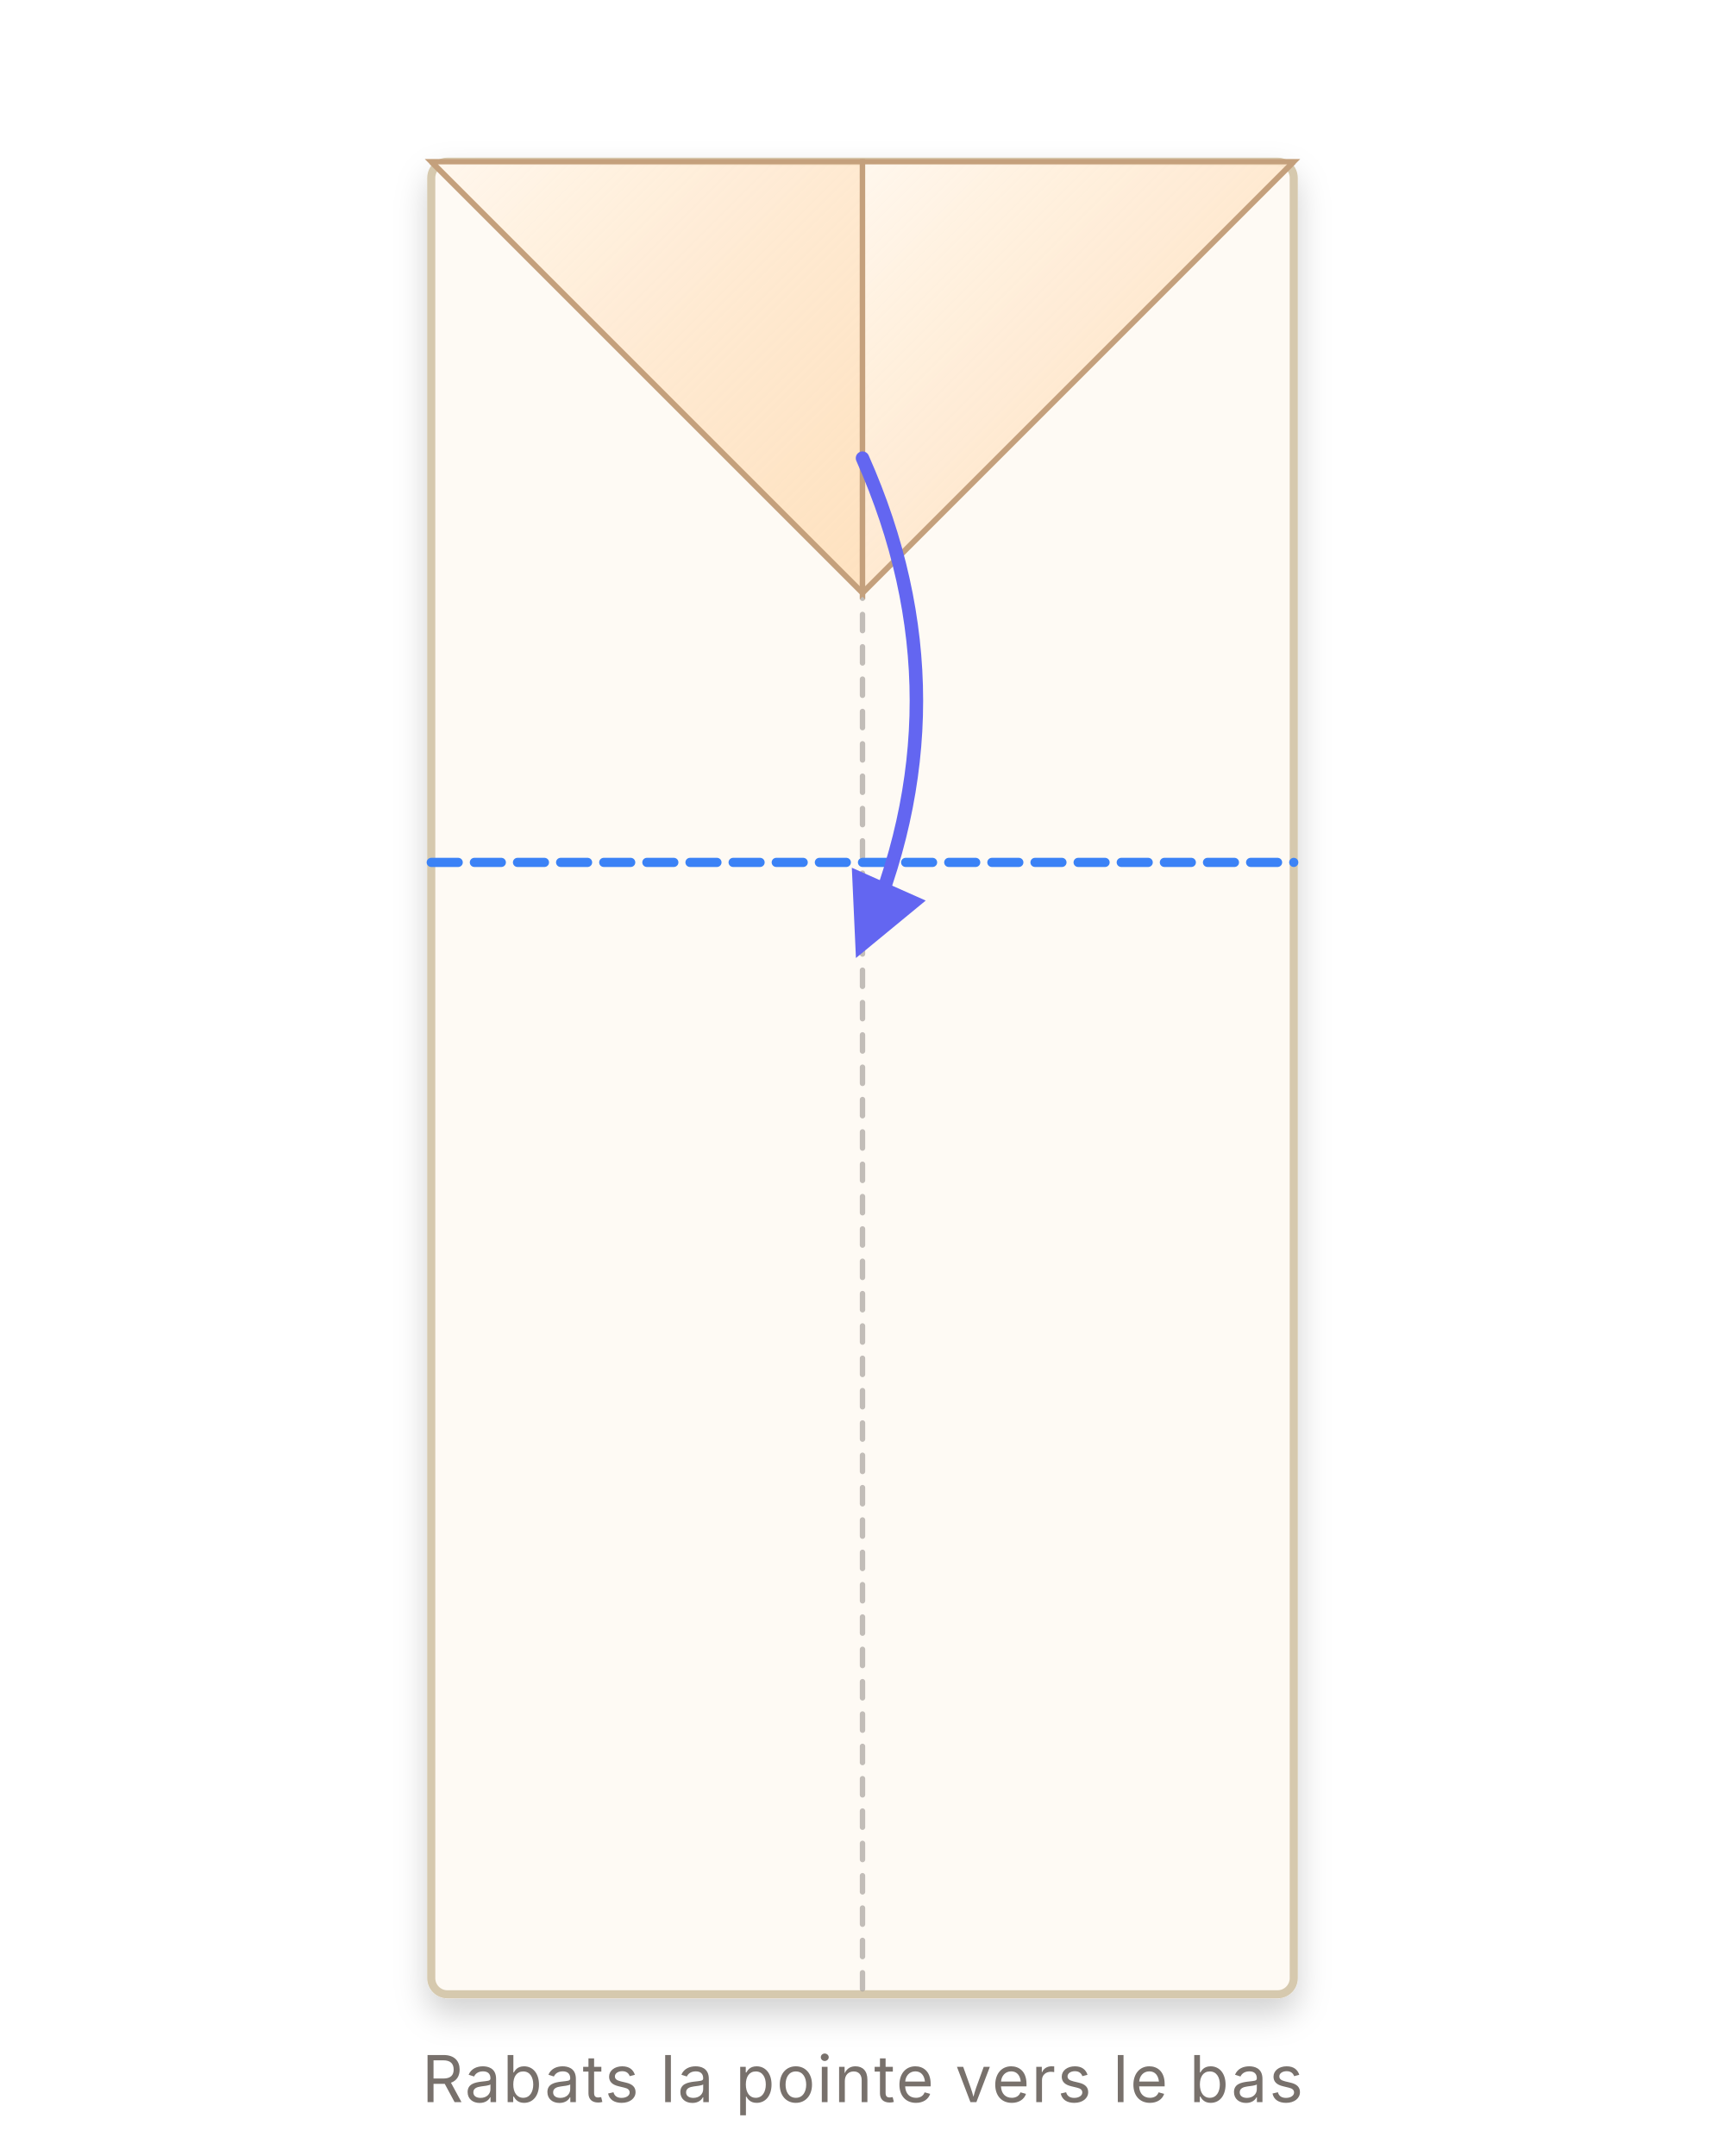
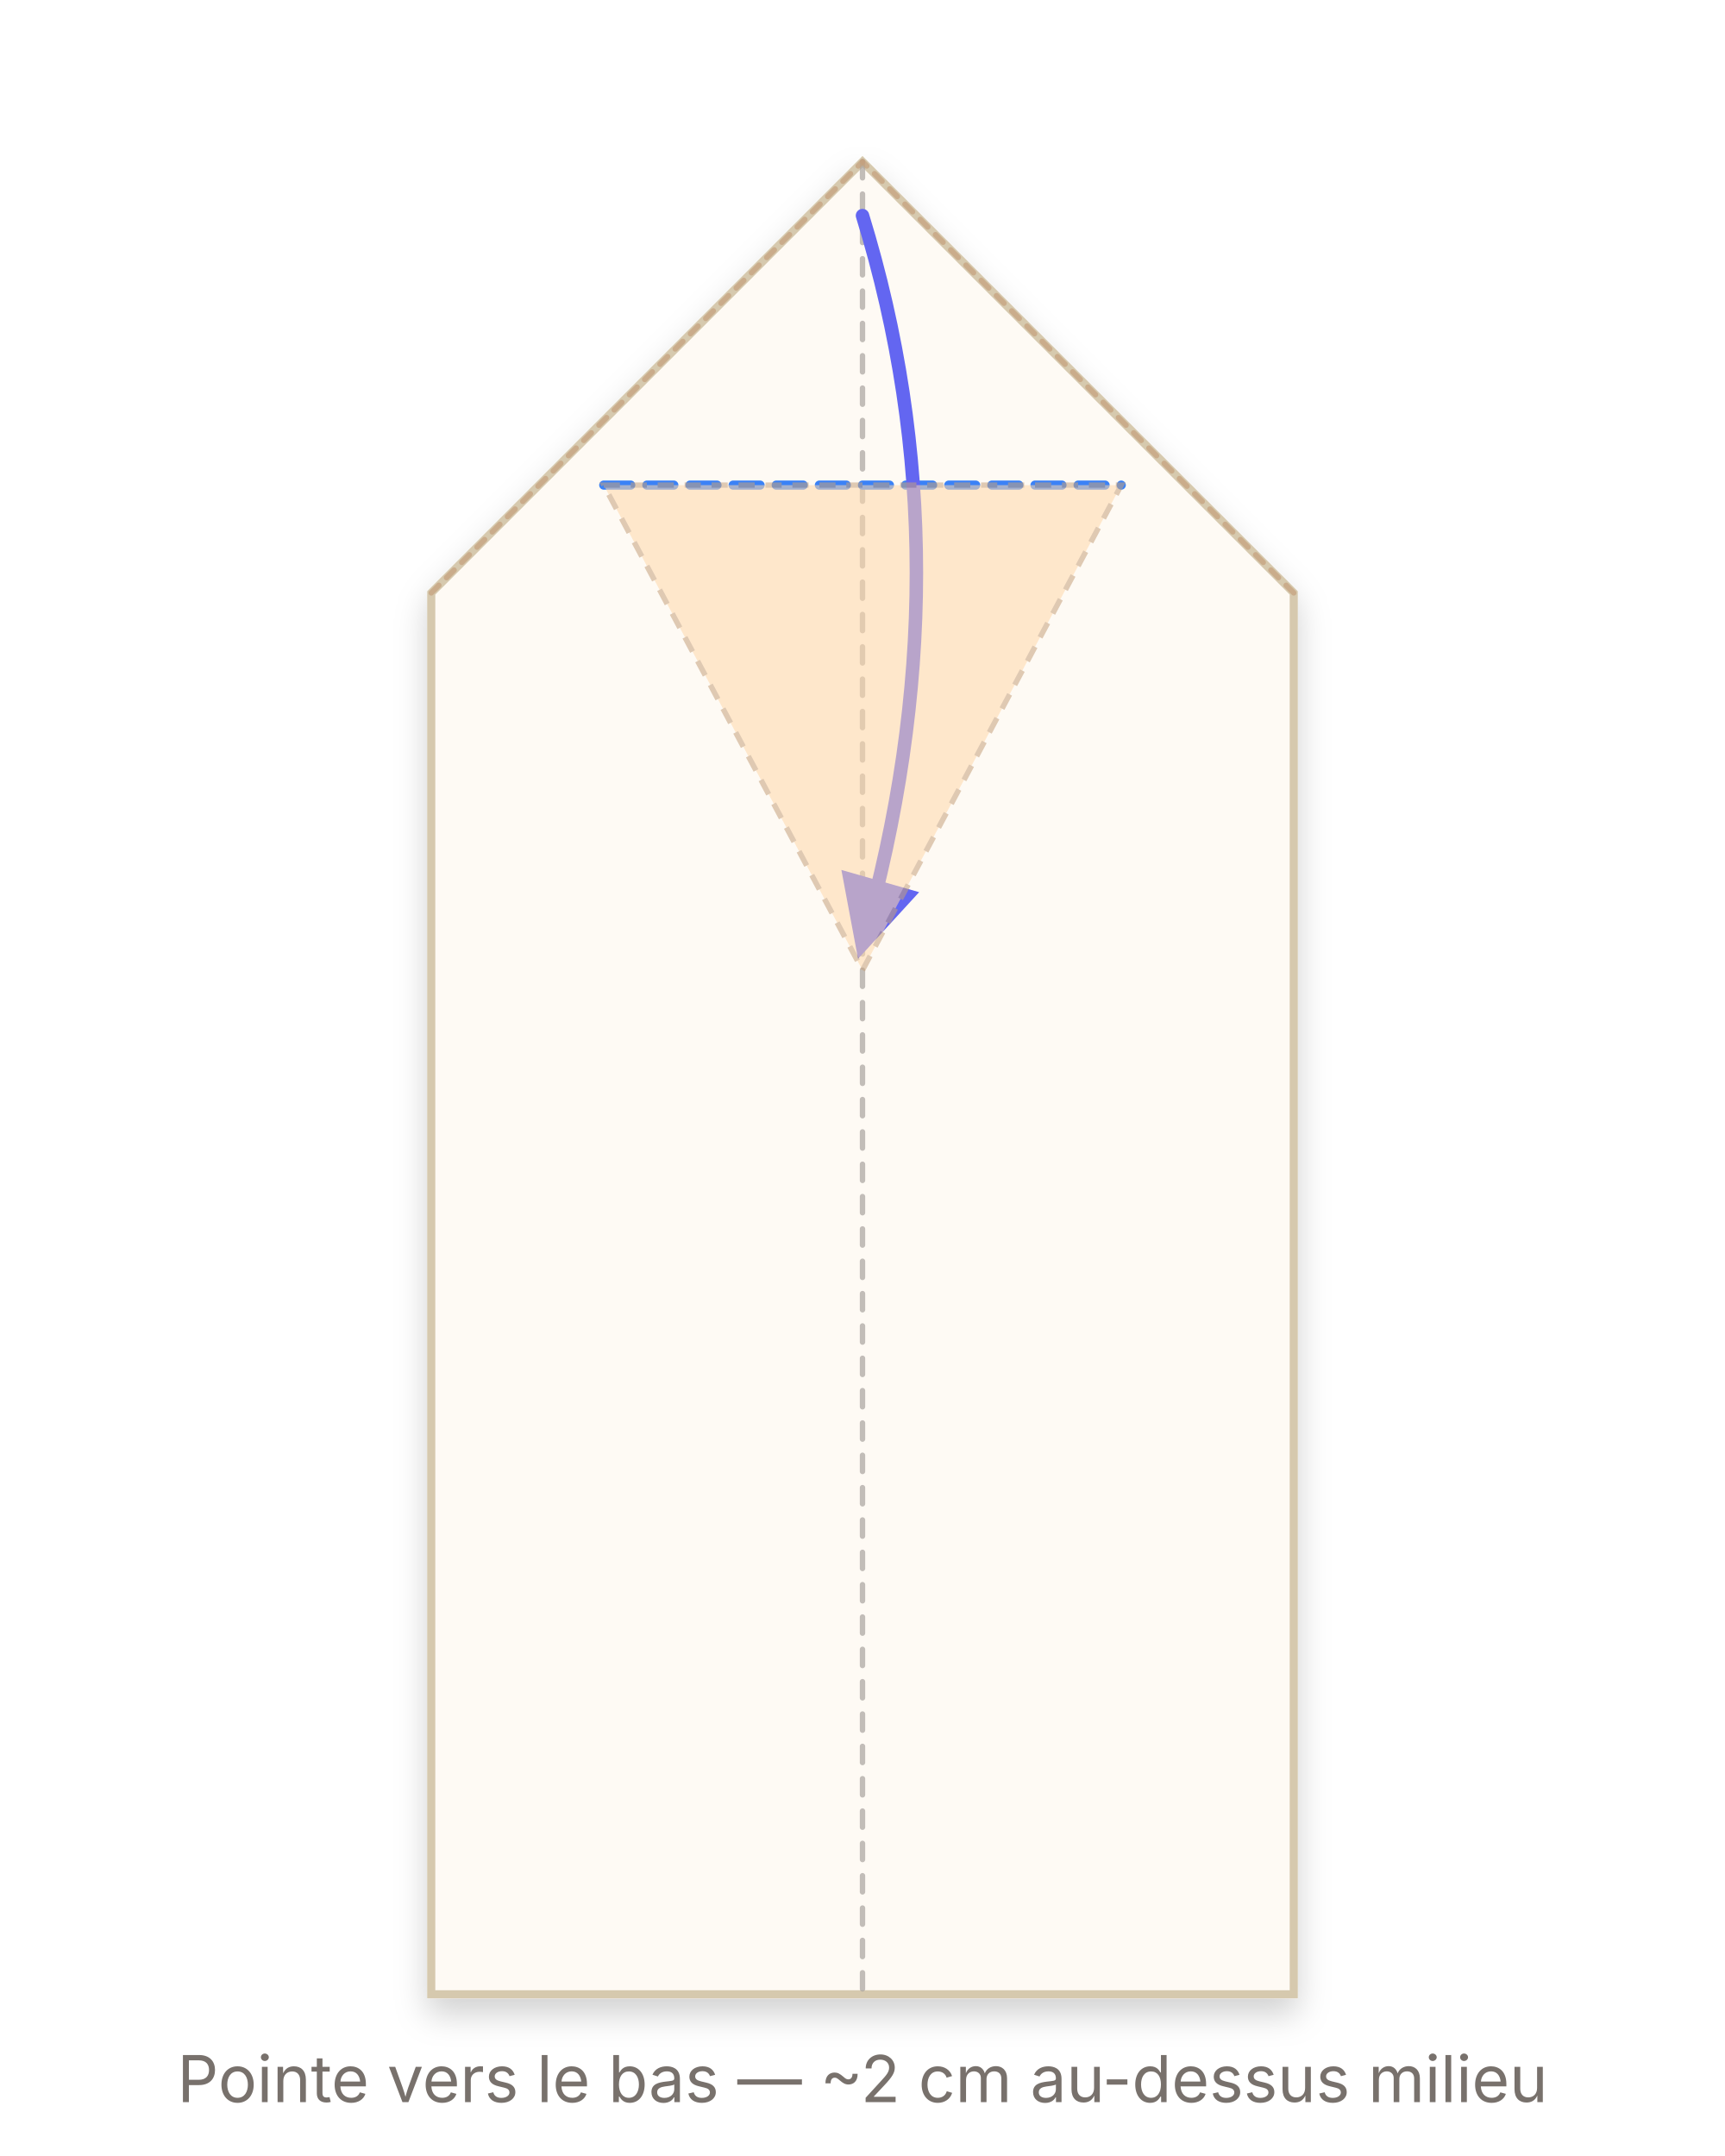
- <svg xmlns="http://www.w3.org/2000/svg" viewBox="0 0 320 400" fill="none" font-family="system-ui, -apple-system, sans-serif">
+ <svg xmlns="http://www.w3.org/2000/svg" viewBox="0 0 320 400" fill="none" font-family="system-ui,-apple-system,sans-serif">
  <defs>
    <filter id="ps" x="-10%" y="-10%" width="120%" height="120%">
      <feGaussianBlur in="SourceAlpha" stdDeviation="3" />
      <feOffset dx="0" dy="3" />
      <feComponentTransfer>
        <feFuncA type="linear" slope="0.18" />
      </feComponentTransfer>
      <feMerge>
        <feMergeNode />
        <feMergeNode in="SourceGraphic" />
      </feMerge>
    </filter>
    <marker id="arr" viewBox="0 0 10 10" refX="8" refY="5" markerWidth="6" markerHeight="6" orient="auto-start-reverse">
      <path d="M 0 0 L 10 5 L 0 10 z" fill="#6366f1" />
    </marker>
    <marker id="arrT" viewBox="0 0 10 10" refX="8" refY="5" markerWidth="6" markerHeight="6" orient="auto-start-reverse">
      <path d="M 0 0 L 10 5 L 0 10 z" fill="#14b8a6" />
    </marker>
    <linearGradient id="foldTri" x1="0" y1="0" x2="1" y2="1">
      <stop offset="0" stop-color="#fff7ed" />
      <stop offset="1" stop-color="#fed7aa" stop-opacity="0.7" />
    </linearGradient>
  </defs>
-   <rect x="80" y="30" width="160" height="340" rx="3" fill="#fefaf4" stroke="#d6c9ae" stroke-width="1.5" filter="url(#ps)" />
+   <polygon points="160,30 240,110 240,370 80,370 80,110" fill="#fefaf4" stroke="#d6c9ae" stroke-width="1.5" filter="url(#ps)" />
  <line x1="160" y1="30" x2="160" y2="370" stroke="#a8a29e" stroke-width="1" stroke-dasharray="3 3" stroke-linecap="round" opacity="0.7" />
-   <polygon points="80,30 160,30 160,110" fill="url(#foldTri)" stroke="#c4a07c" stroke-width="1" />
-   <line x1="80" y1="30" x2="160" y2="110" stroke="#c4a07c" stroke-width="1" />
-   <polygon points="240,30 160,30 160,110" fill="url(#foldTri)" stroke="#c4a07c" stroke-width="1" />
-   <line x1="240" y1="30" x2="160" y2="110" stroke="#c4a07c" stroke-width="1" />
-   <line x1="80" y1="160" x2="240" y2="160" stroke="#3b82f6" stroke-width="1.7" stroke-dasharray="5 3" stroke-linecap="round" />
-   <path d="M 160 85 Q 180 130 160 175" stroke="#6366f1" stroke-width="2.5" stroke-linecap="round" fill="none" marker-end="url(#arr)" />
-   <text x="160" y="390" text-anchor="middle" font-size="12" fill="#78716c" letter-spacing="0.3">Rabats la pointe vers le bas</text>
+   <line x1="80" y1="110" x2="160" y2="30" stroke="#c4a07c" stroke-width="1" stroke-dasharray="2 2" stroke-linecap="round" opacity="0.7" />
+   <line x1="240" y1="110" x2="160" y2="30" stroke="#c4a07c" stroke-width="1" stroke-dasharray="2 2" stroke-linecap="round" opacity="0.7" />
+   <line x1="112" y1="90" x2="208" y2="90" stroke="#3b82f6" stroke-width="1.7" stroke-dasharray="5 3" stroke-linecap="round" />
+   <path d="M 160 40 Q 180 105 160 175" stroke="#6366f1" stroke-width="2.5" stroke-linecap="round" fill="none" marker-end="url(#arr)" />
+   <polygon points="112,90 208,90 160,180" fill="#fed7aa" stroke="#c4a07c" stroke-width="1" stroke-dasharray="3 2" opacity="0.55" />
+   <text x="160" y="390" text-anchor="middle" font-size="12" fill="#78716c">Pointe vers le bas — ~2 cm au-dessus milieu</text>
</svg>
